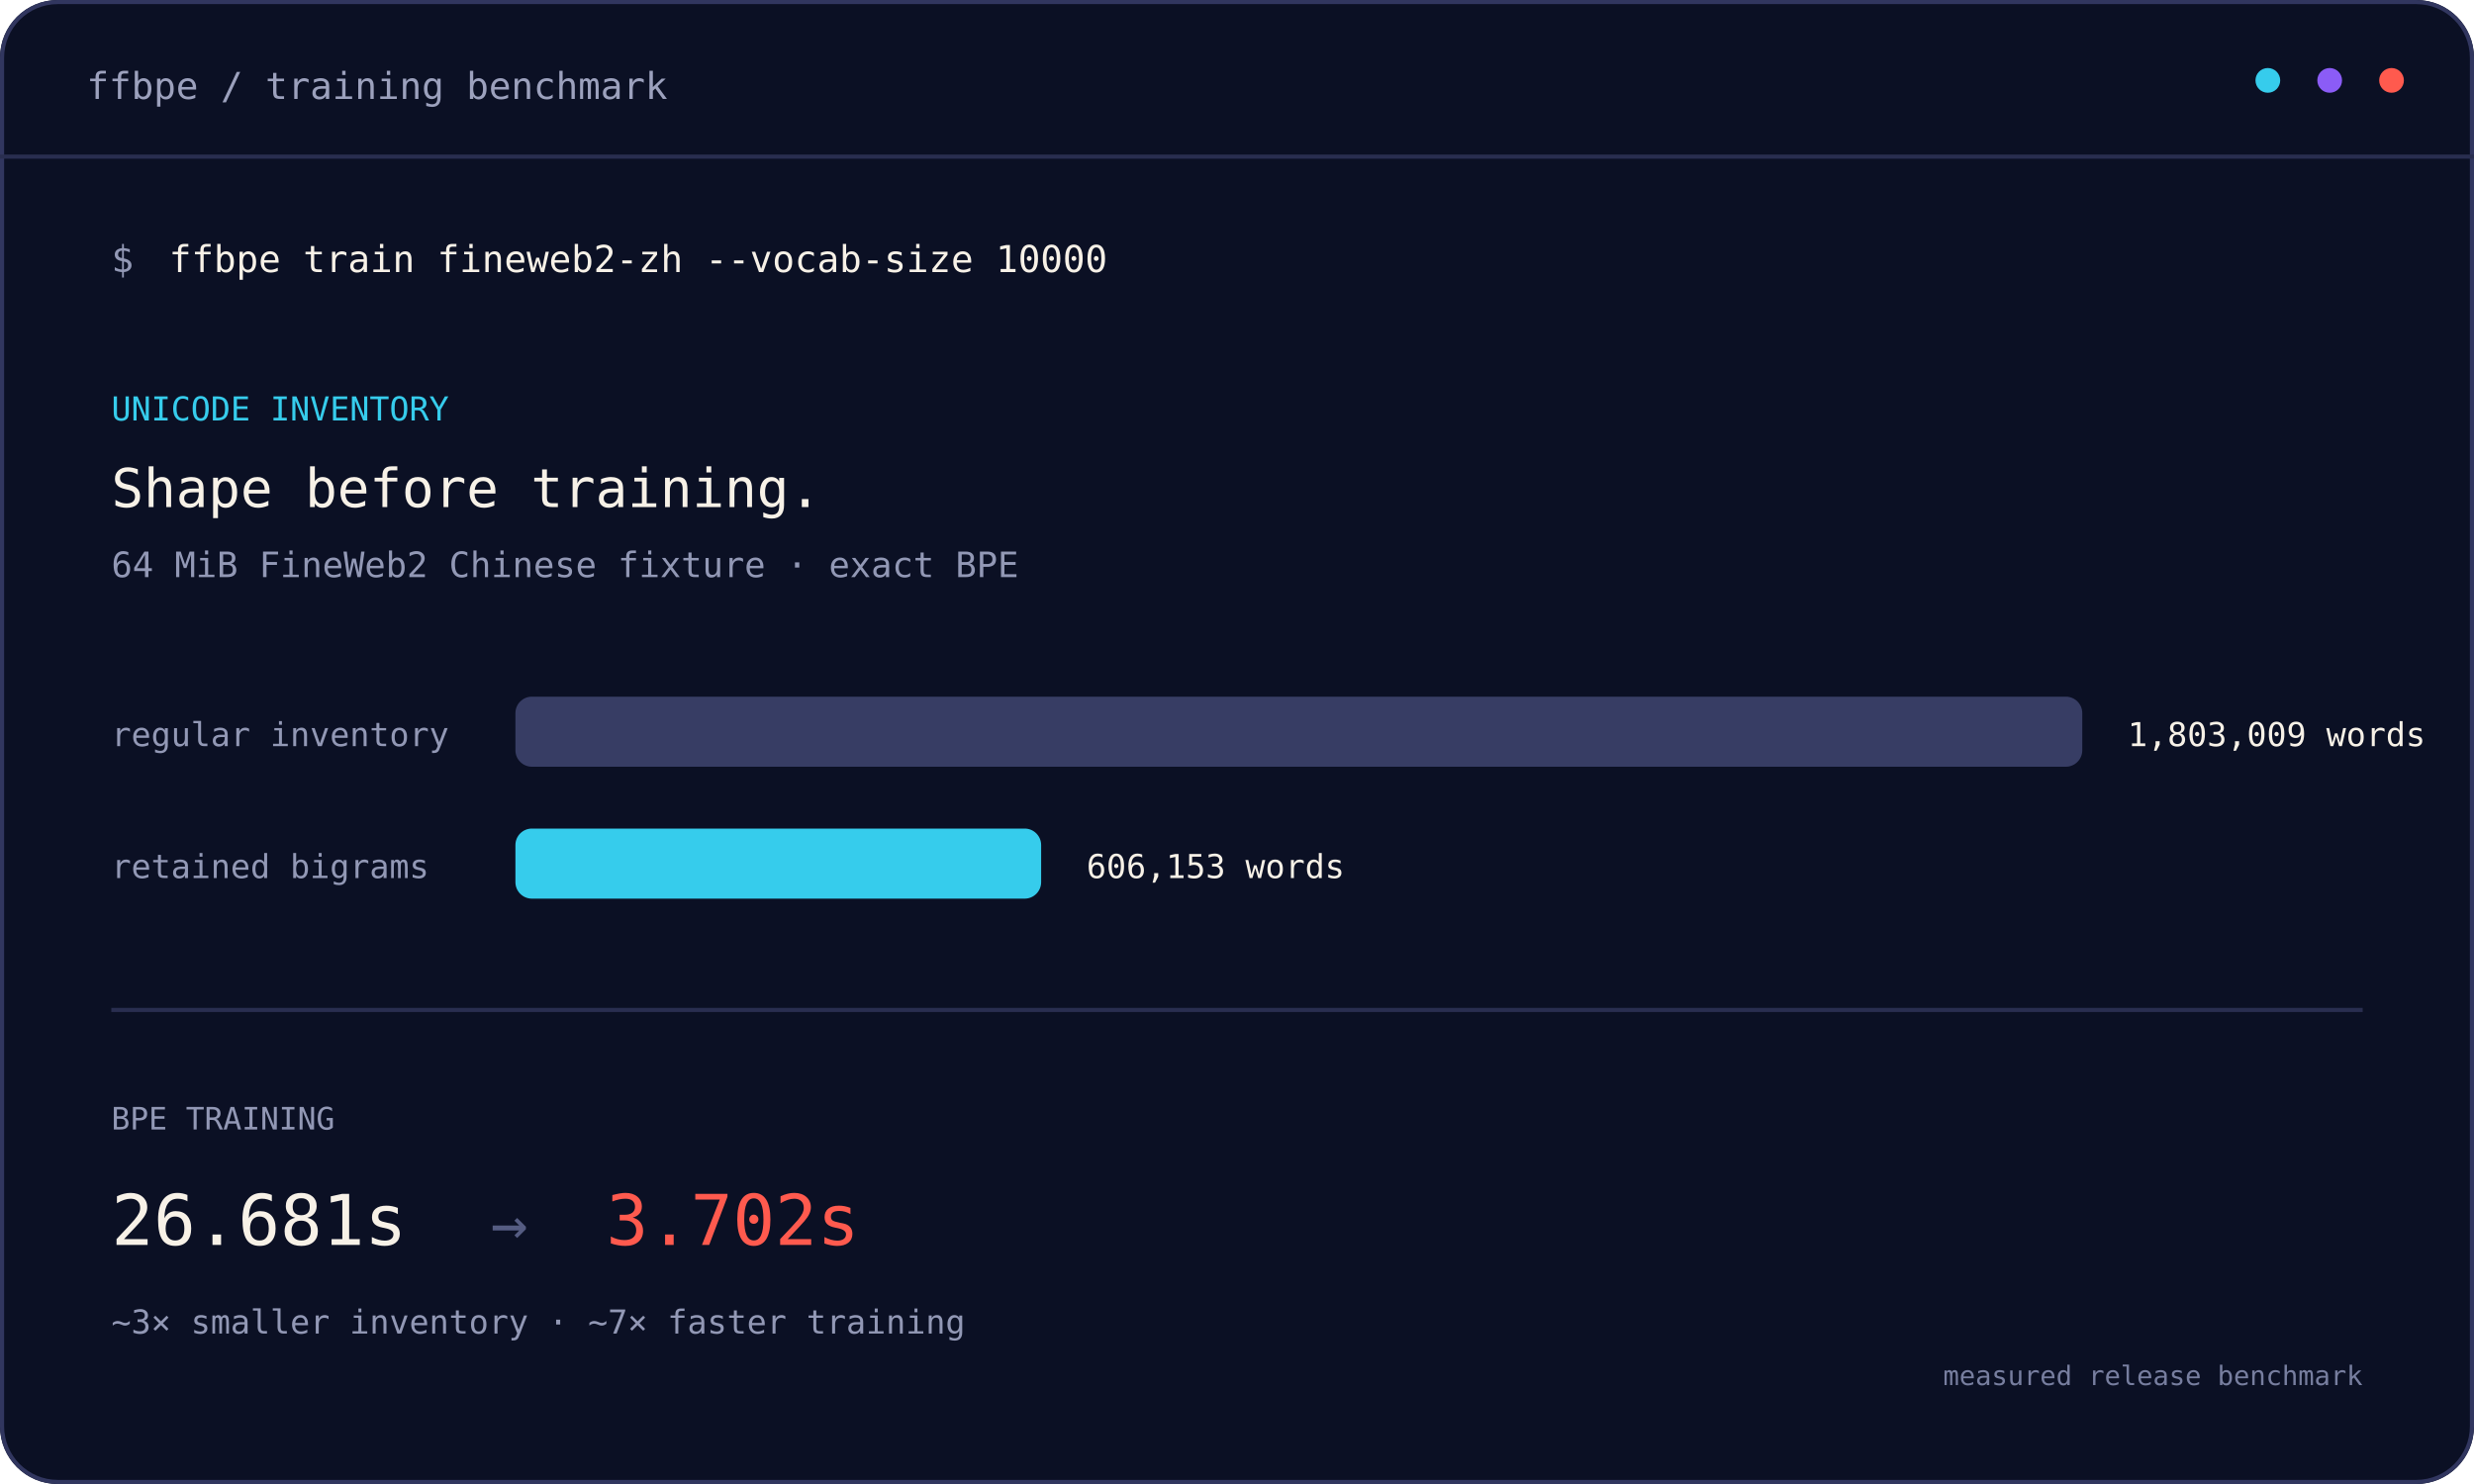
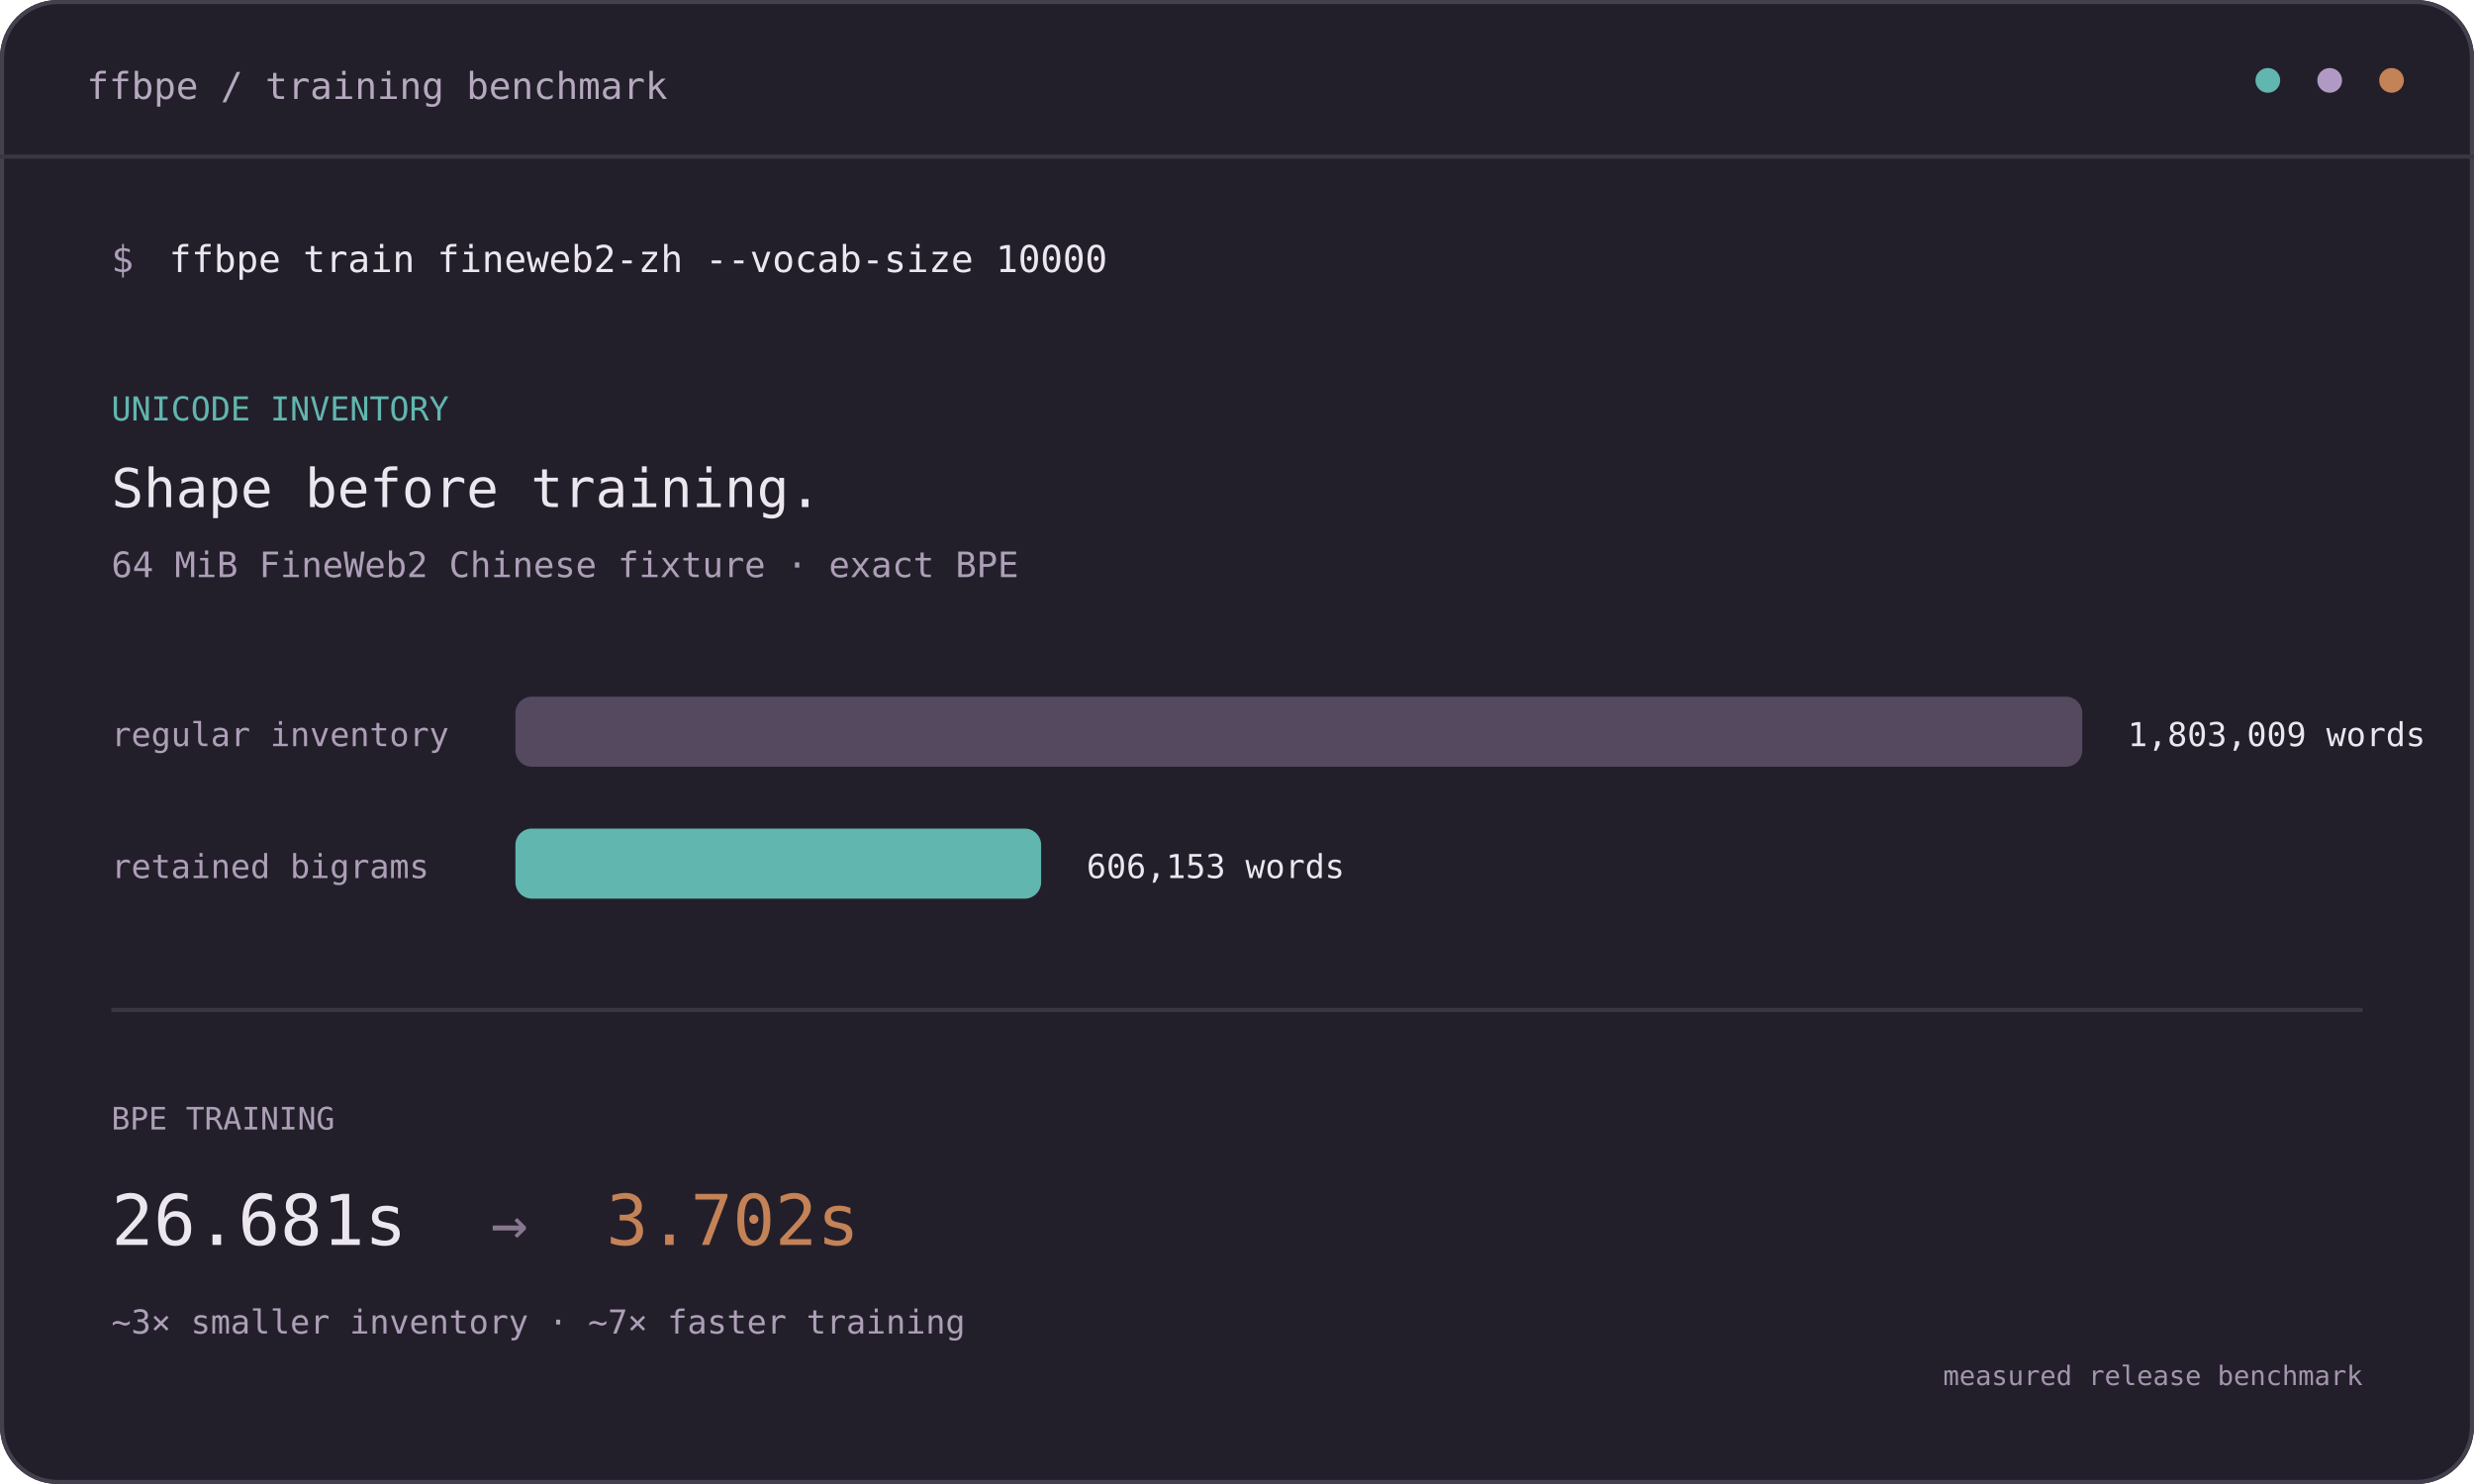
<svg xmlns="http://www.w3.org/2000/svg" viewBox="0 0 1200 720">
-   <rect width="1200" height="720" rx="28" fill="#0b1024" />
-   <rect x="1" y="1" width="1198" height="718" rx="27" fill="none" stroke="#31365f" stroke-width="2" />
-   <path d="M0 76H1200" stroke="#292e50" stroke-width="2" />
+   <rect width="1200" height="720" rx="28" fill="#231f2a" />
+   <rect x="1" y="1" width="1198" height="718" rx="27" fill="none" stroke="#45404d" stroke-width="2" />
+   <path d="M0 76H1200" stroke="#3b3544" stroke-width="2" />
  <g font-family="Menlo, Consolas, monospace">
-     <text x="42" y="48" fill="#9ca1bd" font-size="18">ffbpe / training benchmark</text>
-     <circle cx="1100" cy="39" r="6" fill="#36ccec" />
-     <circle cx="1130" cy="39" r="6" fill="#8b5cf6" />
-     <circle cx="1160" cy="39" r="6" fill="#ff5a4e" />
-     <text x="54" y="132" fill="#9298b5" font-size="18">$</text>
-     <text x="82" y="132" fill="#f7f1e7" font-size="18">ffbpe train fineweb2-zh --vocab-size 10000</text>
-     <text x="54" y="204" fill="#36ccec" font-size="16">UNICODE INVENTORY</text>
-     <text x="54" y="246" fill="#f7f1e7" font-size="26">Shape before training.</text>
-     <text x="54" y="280" fill="#9298b5" font-size="17">64 MiB FineWeb2 Chinese fixture · exact BPE</text>
-     <text x="54" y="362" fill="#9298b5" font-size="16">regular inventory</text>
-     <rect x="250" y="338" width="760" height="34" rx="8" fill="#373d64" />
-     <text x="1032" y="362" fill="#f7f1e7" font-size="16">1,803,009 words</text>
-     <text x="54" y="426" fill="#9298b5" font-size="16">retained bigrams</text>
-     <rect x="250" y="402" width="255" height="34" rx="8" fill="#36ccec" />
-     <text x="527" y="426" fill="#f7f1e7" font-size="16">606,153 words</text>
-     <path d="M54 490H1146" stroke="#292e50" stroke-width="2" />
-     <text x="54" y="548" fill="#9298b5" font-size="15">BPE TRAINING</text>
-     <text x="54" y="604" fill="#f7f1e7" font-size="34">26.681s</text>
-     <text x="238" y="604" fill="#555c82" font-size="30">→</text>
-     <text x="294" y="604" fill="#ff5a4e" font-size="34">3.702s</text>
-     <text x="54" y="647" fill="#9298b5" font-size="16">~3× smaller inventory · ~7× faster training</text>
-     <text x="1146" y="672" fill="#777e9f" font-size="13" text-anchor="end">measured release benchmark</text>
+     <text x="42" y="48" fill="#b5a9bf" font-size="18">ffbpe / training benchmark</text>
+     <circle cx="1100" cy="39" r="6" fill="#61b6af" />
+     <circle cx="1130" cy="39" r="6" fill="#b09ac3" />
+     <circle cx="1160" cy="39" r="6" fill="#c48257" />
+     <text x="54" y="132" fill="#ad9fb8" font-size="18">$</text>
+     <text x="82" y="132" fill="#ece7ef" font-size="18">ffbpe train fineweb2-zh --vocab-size 10000</text>
+     <text x="54" y="204" fill="#61b6af" font-size="16">UNICODE INVENTORY</text>
+     <text x="54" y="246" fill="#ece7ef" font-size="26">Shape before training.</text>
+     <text x="54" y="280" fill="#ad9fb8" font-size="17">64 MiB FineWeb2 Chinese fixture · exact BPE</text>
+     <text x="54" y="362" fill="#ad9fb8" font-size="16">regular inventory</text>
+     <rect x="250" y="338" width="760" height="34" rx="8" fill="#554960" />
+     <text x="1032" y="362" fill="#ece7ef" font-size="16">1,803,009 words</text>
+     <text x="54" y="426" fill="#ad9fb8" font-size="16">retained bigrams</text>
+     <rect x="250" y="402" width="255" height="34" rx="8" fill="#61b6af" />
+     <text x="527" y="426" fill="#ece7ef" font-size="16">606,153 words</text>
+     <path d="M54 490H1146" stroke="#3b3544" stroke-width="2" />
+     <text x="54" y="548" fill="#ad9fb8" font-size="15">BPE TRAINING</text>
+     <text x="54" y="604" fill="#ece7ef" font-size="34">26.681s</text>
+     <text x="238" y="604" fill="#86778e" font-size="30">→</text>
+     <text x="294" y="604" fill="#c48257" font-size="34">3.702s</text>
+     <text x="54" y="647" fill="#ad9fb8" font-size="16">~3× smaller inventory · ~7× faster training</text>
+     <text x="1146" y="672" fill="#a395ae" font-size="13" text-anchor="end">measured release benchmark</text>
  </g>
</svg>
